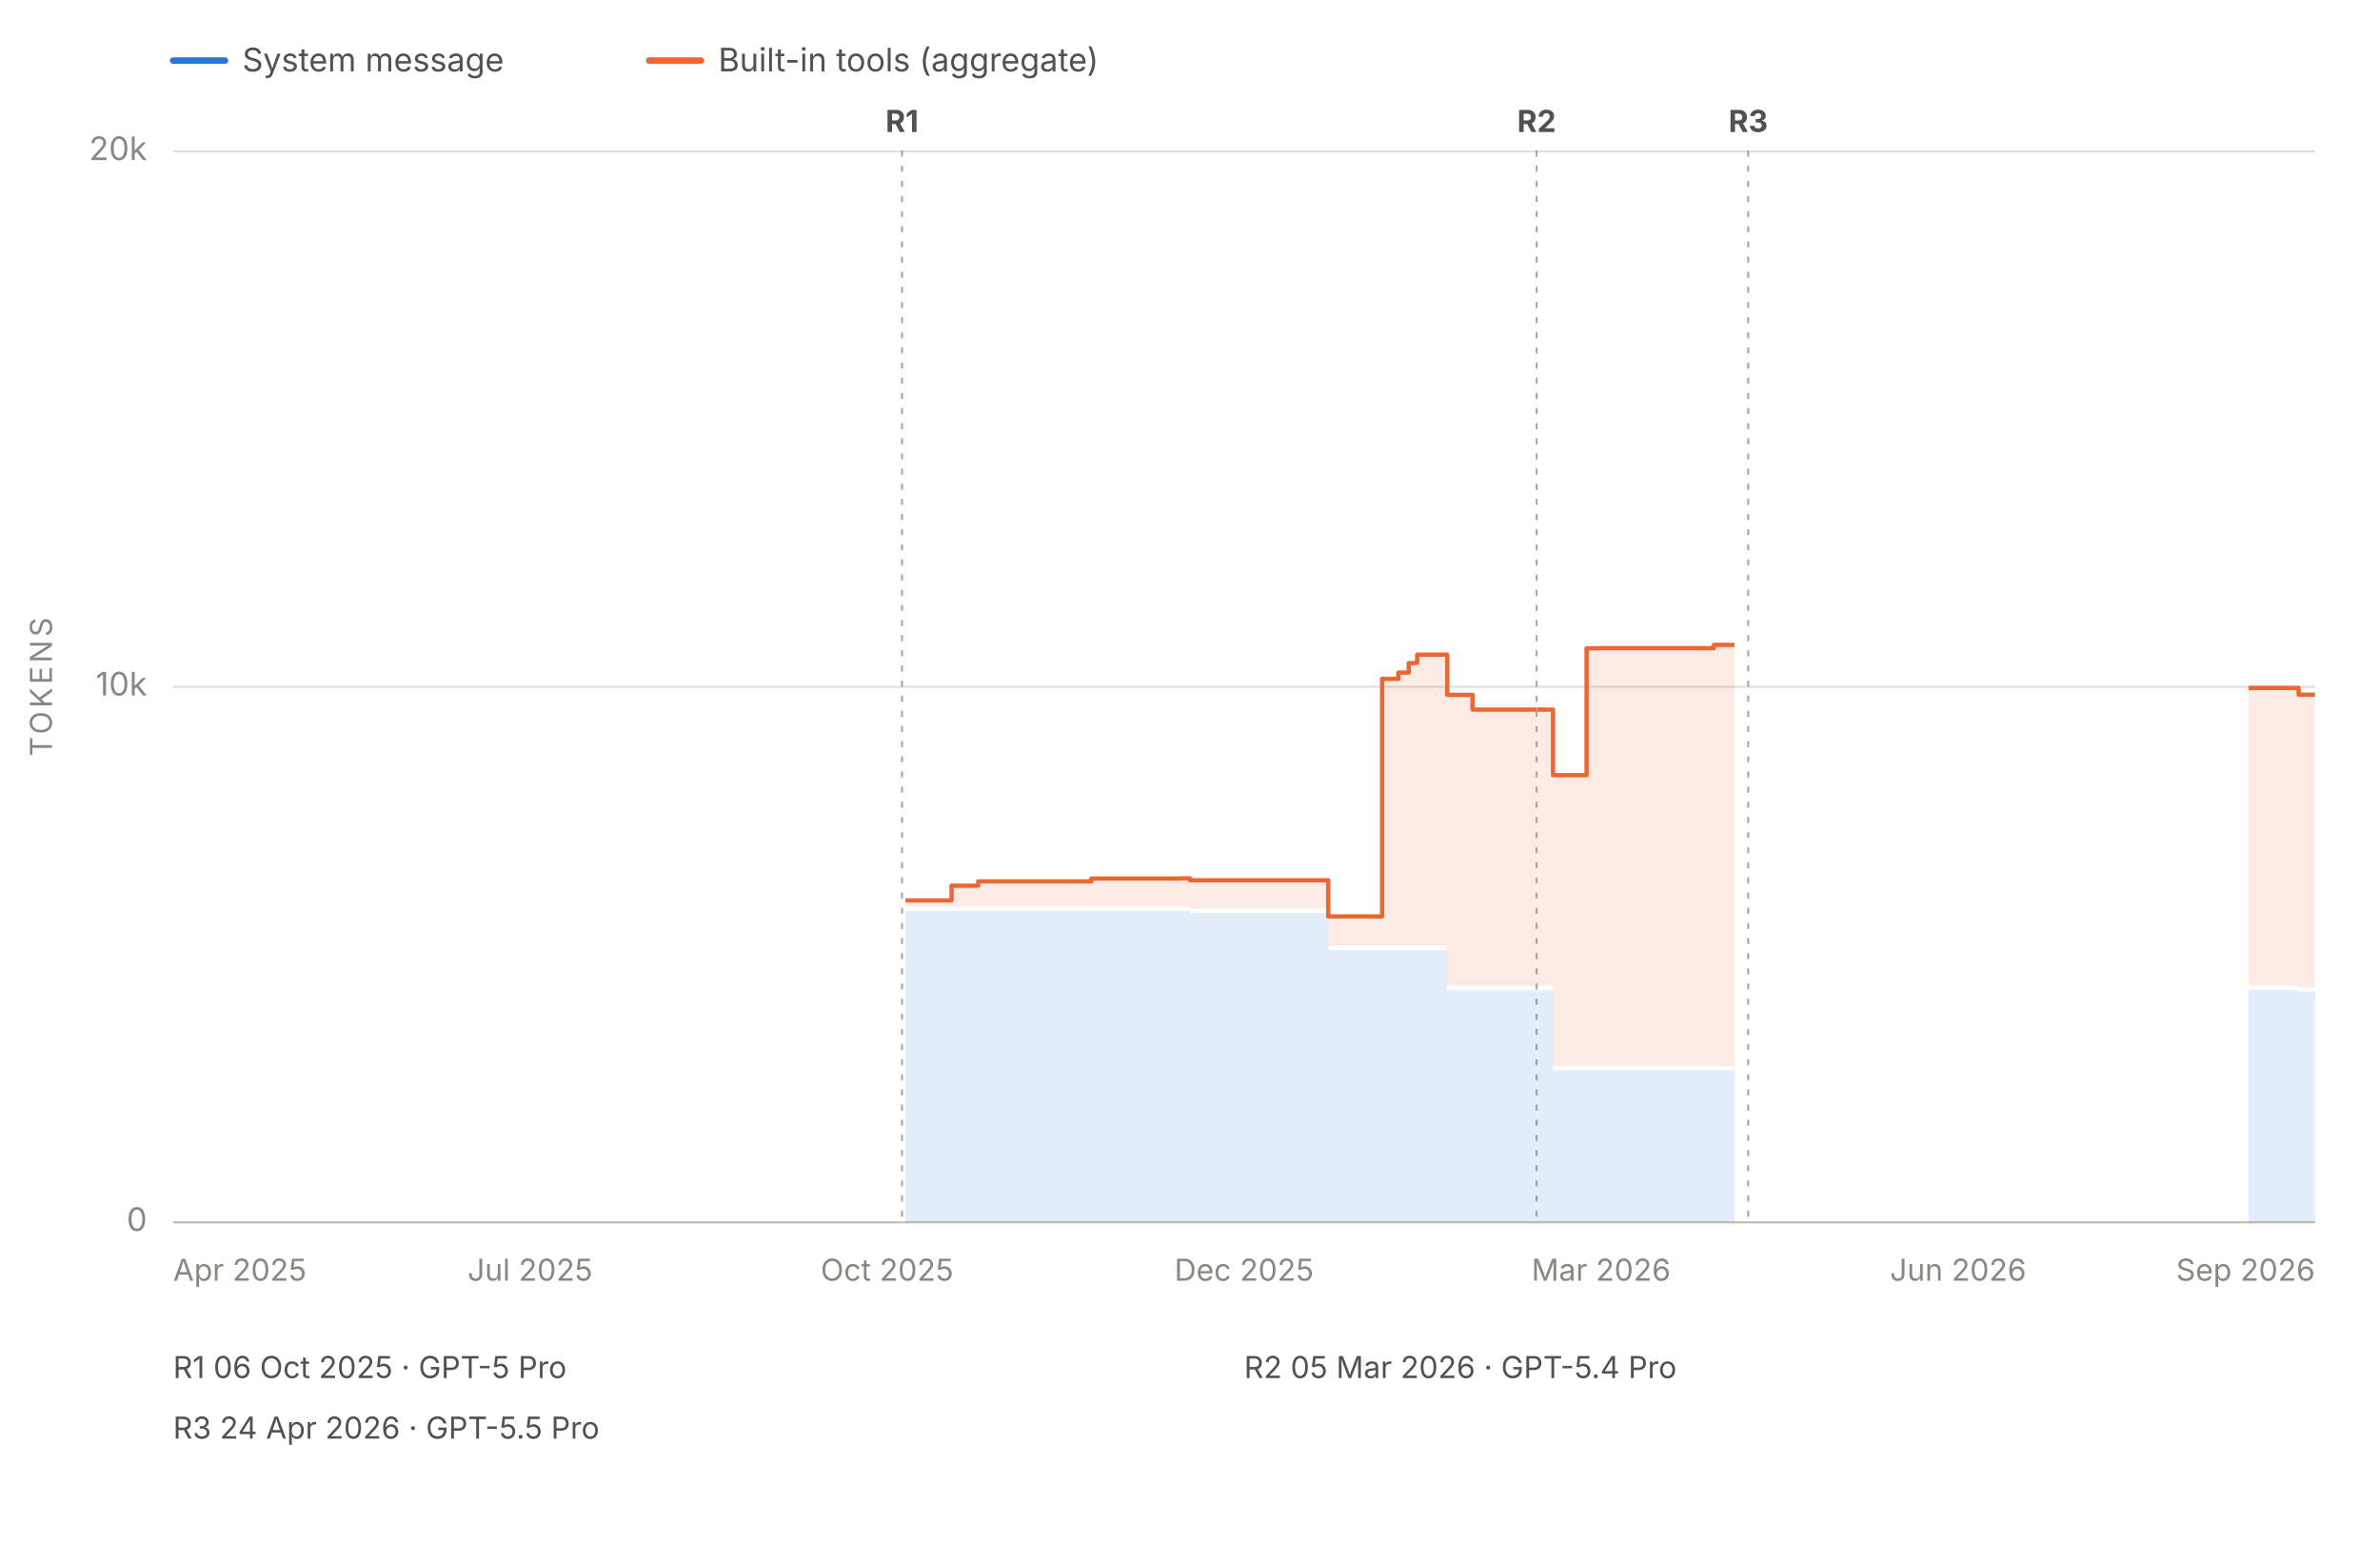
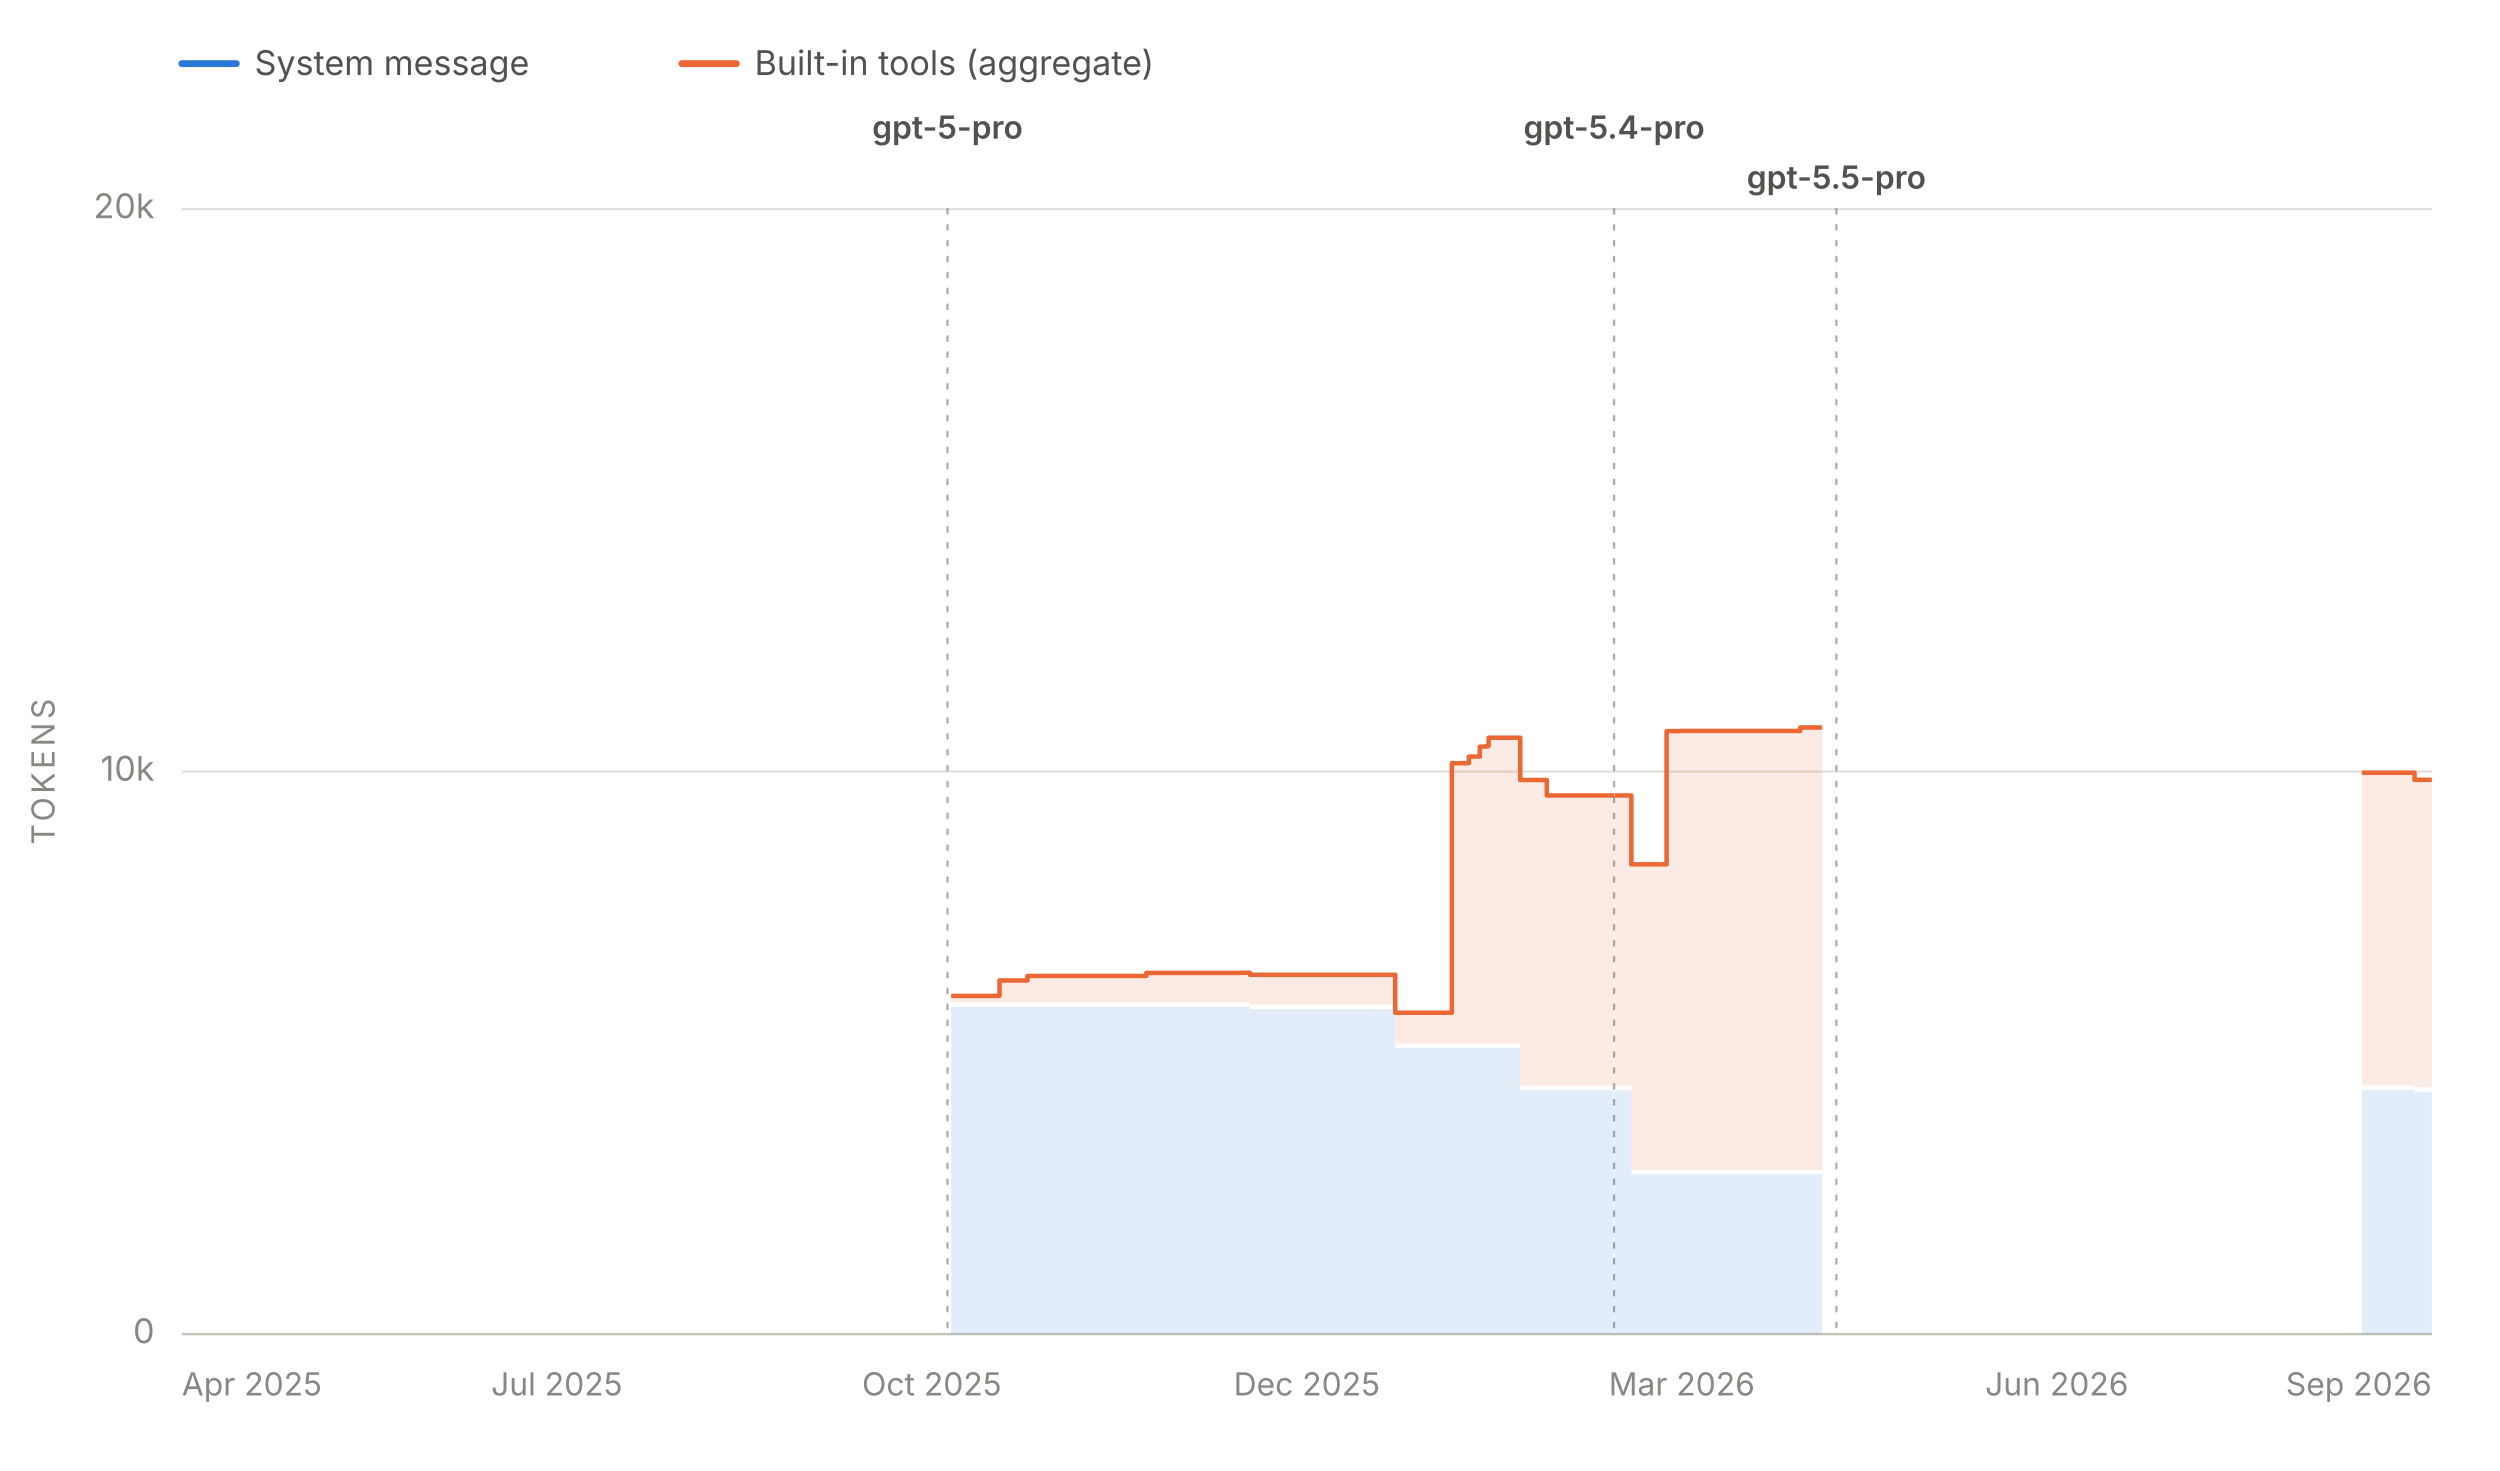
- <svg xmlns="http://www.w3.org/2000/svg" viewBox="0 0 1100 713" width="1100" height="713" role="img" aria-labelledby="chartTitle chartDesc" font-family="system-ui, -apple-system, 'Segoe UI', sans-serif">
+ <svg xmlns="http://www.w3.org/2000/svg" viewBox="0 0 1100 647" width="1100" height="647" role="img" aria-labelledby="chartTitle chartDesc" font-family="system-ui, -apple-system, 'Segoe UI', sans-serif">
  <line x1="80" y1="28" x2="104" y2="28" stroke="#2a78d6" stroke-width="3" stroke-linecap="round" />
  <text x="112" y="33" font-size="15" fill="#52514e">System message</text>
  <line x1="300" y1="28" x2="324" y2="28" stroke="#eb6834" stroke-width="3" stroke-linecap="round" />
  <text x="332" y="33" font-size="15" fill="#52514e">Built-in tools (aggregate)</text>
-   <line x1="80" y1="565.0" x2="1070" y2="565.0" stroke="#e1e0d9" stroke-width="1" />
-   <text x="68" y="569.0" font-size="15" fill="#898781" text-anchor="end">0</text>
-   <line x1="80" y1="317.5" x2="1070" y2="317.5" stroke="#e1e0d9" stroke-width="1" />
-   <text x="68" y="321.5" font-size="15" fill="#898781" text-anchor="end">10k</text>
-   <line x1="80" y1="70.0" x2="1070" y2="70.0" stroke="#e1e0d9" stroke-width="1" />
-   <text x="68" y="74.0" font-size="15" fill="#898781" text-anchor="end">20k</text>
-   <text x="24" y="317.5" font-size="14" fill="#898781" text-anchor="middle" letter-spacing="1.5" transform="rotate(-90 24 317.5)">TOKENS</text>
-   <line x1="80" y1="565" x2="1070" y2="565" stroke="#c3c2b7" stroke-width="1" />
-   <text x="80.0" y="592" font-size="14" fill="#898781" text-anchor="start">Apr 2025</text>
-   <text x="245.0" y="592" font-size="14" fill="#898781" text-anchor="middle">Jul 2025</text>
-   <text x="410.0" y="592" font-size="14" fill="#898781" text-anchor="middle">Oct 2025</text>
-   <text x="575.0" y="592" font-size="14" fill="#898781" text-anchor="middle">Dec 2025</text>
-   <text x="740.0" y="592" font-size="14" fill="#898781" text-anchor="middle">Mar 2026</text>
-   <text x="905.0" y="592" font-size="14" fill="#898781" text-anchor="middle">Jun 2026</text>
-   <text x="1070.0" y="592" font-size="14" fill="#898781" text-anchor="end">Sep 2026</text>
+   <line x1="80" y1="587.0" x2="1070" y2="587.0" stroke="#e1e0d9" stroke-width="1" />
+   <text x="68" y="591.0" font-size="15" fill="#898781" text-anchor="end">0</text>
+   <line x1="80" y1="339.5" x2="1070" y2="339.5" stroke="#e1e0d9" stroke-width="1" />
+   <text x="68" y="343.5" font-size="15" fill="#898781" text-anchor="end">10k</text>
+   <line x1="80" y1="92.0" x2="1070" y2="92.0" stroke="#e1e0d9" stroke-width="1" />
+   <text x="68" y="96.0" font-size="15" fill="#898781" text-anchor="end">20k</text>
+   <text x="24" y="339.5" font-size="14" fill="#898781" text-anchor="middle" letter-spacing="1.5" transform="rotate(-90 24 339.5)">TOKENS</text>
+   <line x1="80" y1="587" x2="1070" y2="587" stroke="#c3c2b7" stroke-width="1" />
+   <text x="80.0" y="614" font-size="14" fill="#898781" text-anchor="start">Apr 2025</text>
+   <text x="245.0" y="614" font-size="14" fill="#898781" text-anchor="middle">Jul 2025</text>
+   <text x="410.0" y="614" font-size="14" fill="#898781" text-anchor="middle">Oct 2025</text>
+   <text x="575.0" y="614" font-size="14" fill="#898781" text-anchor="middle">Dec 2025</text>
+   <text x="740.0" y="614" font-size="14" fill="#898781" text-anchor="middle">Mar 2026</text>
+   <text x="905.0" y="614" font-size="14" fill="#898781" text-anchor="middle">Jun 2026</text>
+   <text x="1070.0" y="614" font-size="14" fill="#898781" text-anchor="end">Sep 2026</text>
  <g data-release-date="2025-10-06">
-     <line x1="416.9" y1="70" x2="416.9" y2="565" stroke="#898781" stroke-width="1" stroke-dasharray="2,5" stroke-linecap="round" opacity="0.7" />
-     <text x="416.9" y="61.0" font-size="14" font-weight="700" fill="#52514e" text-anchor="middle">R1</text>
+     <line x1="416.9" y1="92" x2="416.9" y2="587" stroke="#898781" stroke-width="1" stroke-dasharray="2,5" stroke-linecap="round" opacity="0.7" />
+     <text x="416.9" y="61.0" font-size="14" font-weight="600" fill="#52514e" text-anchor="middle">gpt-5-pro</text>
  </g>
  <g data-release-date="2026-03-05">
-     <line x1="710.2" y1="70" x2="710.2" y2="565" stroke="#898781" stroke-width="1" stroke-dasharray="2,5" stroke-linecap="round" opacity="0.7" />
-     <text x="710.2" y="61.0" font-size="14" font-weight="700" fill="#52514e" text-anchor="middle">R2</text>
+     <line x1="710.2" y1="92" x2="710.2" y2="587" stroke="#898781" stroke-width="1" stroke-dasharray="2,5" stroke-linecap="round" opacity="0.7" />
+     <text x="710.2" y="61.0" font-size="14" font-weight="600" fill="#52514e" text-anchor="middle">gpt-5.4-pro</text>
  </g>
  <g data-release-date="2026-04-24">
-     <line x1="808.0" y1="70" x2="808.0" y2="565" stroke="#898781" stroke-width="1" stroke-dasharray="2,5" stroke-linecap="round" opacity="0.7" />
-     <text x="808.0" y="61.0" font-size="14" font-weight="700" fill="#52514e" text-anchor="middle">R3</text>
+     <line x1="808.0" y1="92" x2="808.0" y2="587" stroke="#898781" stroke-width="1" stroke-dasharray="2,5" stroke-linecap="round" opacity="0.7" />
+     <text x="808.0" y="83.0" font-size="14" font-weight="600" fill="#52514e" text-anchor="middle">gpt-5.5-pro</text>
  </g>
  <g data-selected-models="gpt-5-pro-2025-10-06">
-     <path d="M 418.5 565.0 L 418.5 421.0 L 422.9 421.0 L 422.9 421.0 L 439.8 421.0 L 439.8 421.0 L 452.1 421.0 L 452.1 421.0 L 453.6 421.0 L 453.6 421.0 L 455.8 421.0 L 455.8 421.0 L 465.3 421.0 L 465.3 421.0 L 465.9 421.0 L 465.9 421.0 L 475.2 421.0 L 475.2 421.0 L 475.3 421.0 L 475.3 421.0 L 481.0 421.0 L 481.0 421.0 L 485.2 421.0 L 485.2 421.0 L 492.7 421.0 L 492.7 421.0 L 504.4 421.0 L 504.4 421.0 L 504.6 421.0 L 504.6 421.0 L 506.2 421.0 L 506.2 421.0 L 508.4 421.0 L 508.4 421.0 L 530.2 421.0 L 530.2 421.0 L 533.8 421.0 L 533.8 421.0 L 542.4 421.0 L 542.4 421.0 L 545.8 421.0 L 545.8 421.0 L 547.5 421.0 L 547.5 421.0 L 550.0 421.0 L 550.0 422.0 L 555.6 422.0 L 555.6 422.0 L 561.1 422.0 L 561.1 422.0 L 561.2 422.0 L 561.2 422.0 L 563.2 422.0 L 563.2 422.0 L 566.0 422.0 L 566.0 422.0 L 598.3 422.0 L 598.3 422.0 L 598.8 422.0 L 598.8 422.0 L 604.3 422.0 L 604.3 422.0 L 613.9 422.0 L 613.9 439.1 L 614.5 439.1 L 614.5 439.1 L 615.9 439.1 L 615.9 439.1 L 616.5 439.1 L 616.5 439.1 L 617.6 439.1 L 617.6 439.1 L 627.7 439.1 L 627.7 439.1 L 629.9 439.1 L 629.9 439.1 L 635.3 439.1 L 635.3 439.1 L 635.4 439.1 L 635.4 439.1 L 638.8 439.1 L 638.8 439.1 L 646.3 439.1 L 646.3 439.1 L 651.1 439.1 L 651.1 439.1 L 653.9 439.1 L 653.9 439.1 L 655.0 439.1 L 655.0 439.1 L 655.9 439.1 L 655.9 439.1 L 656.9 439.1 L 656.9 439.1 L 668.9 439.1 L 668.9 457.7 L 670.7 457.7 L 670.7 457.7 L 670.8 457.7 L 670.8 457.7 L 680.6 457.7 L 680.6 457.7 L 680.8 457.7 L 680.8 457.7 L 681.5 457.7 L 681.5 457.7 L 696.0 457.7 L 696.0 457.7 L 698.4 457.7 L 698.4 457.7 L 705.8 457.7 L 705.8 457.7 L 710.2 457.7 L 710.2 457.7 L 710.2 565.0 Z" fill="#2a78d6" fill-opacity="0.13" stroke="none" />
-     <path d="M 418.5 419.0 L 418.5 416.2 L 422.9 416.2 L 422.9 416.2 L 439.8 416.2 L 439.8 409.4 L 452.1 409.4 L 452.1 407.4 L 453.6 407.4 L 453.6 407.4 L 455.8 407.4 L 455.8 407.4 L 465.3 407.4 L 465.3 407.4 L 465.9 407.4 L 465.9 407.4 L 475.2 407.4 L 475.2 407.4 L 475.3 407.4 L 475.3 407.4 L 481.0 407.4 L 481.0 407.4 L 485.2 407.4 L 485.2 407.4 L 492.7 407.4 L 492.7 407.4 L 504.4 407.4 L 504.4 406.1 L 504.6 406.1 L 504.6 406.1 L 506.2 406.1 L 506.2 406.1 L 508.4 406.1 L 508.4 406.1 L 530.2 406.1 L 530.2 406.1 L 533.8 406.1 L 533.8 406.1 L 542.4 406.1 L 542.4 406.1 L 545.8 406.1 L 545.8 406.0 L 547.5 406.0 L 547.5 406.0 L 550.0 406.0 L 550.0 406.9 L 555.6 406.9 L 555.6 406.9 L 561.1 406.9 L 561.1 406.9 L 561.2 406.9 L 561.2 406.9 L 563.2 406.9 L 563.2 406.9 L 566.0 406.9 L 566.0 406.9 L 598.3 406.9 L 598.3 406.9 L 598.8 406.9 L 598.8 406.9 L 604.3 406.9 L 604.3 406.9 L 613.9 406.9 L 613.9 423.6 L 614.5 423.6 L 614.5 423.6 L 615.9 423.6 L 615.9 423.6 L 616.5 423.6 L 616.5 423.6 L 617.6 423.6 L 617.6 423.6 L 627.7 423.6 L 627.7 423.6 L 629.9 423.6 L 629.9 423.6 L 635.3 423.6 L 635.3 423.6 L 635.4 423.6 L 635.4 423.6 L 638.8 423.6 L 638.8 313.8 L 646.3 313.8 L 646.3 310.9 L 651.1 310.9 L 651.1 306.5 L 653.9 306.5 L 653.9 306.3 L 655.0 306.3 L 655.0 302.6 L 655.9 302.6 L 655.9 302.6 L 656.9 302.6 L 656.9 302.6 L 668.9 302.6 L 668.9 321.2 L 670.7 321.2 L 670.7 321.2 L 670.8 321.2 L 670.8 321.2 L 680.6 321.2 L 680.6 328.0 L 680.8 328.0 L 680.8 328.0 L 681.5 328.0 L 681.5 328.0 L 696.0 328.0 L 696.0 328.0 L 698.4 328.0 L 698.4 328.0 L 705.8 328.0 L 705.8 328.0 L 710.2 328.0 L 710.2 328.0 L 710.2 455.7 L 710.2 455.7 L 705.8 455.7 L 705.8 455.7 L 698.4 455.7 L 698.4 455.7 L 696.0 455.7 L 696.0 455.7 L 681.5 455.7 L 681.5 455.7 L 680.8 455.7 L 680.8 455.7 L 680.6 455.7 L 680.6 455.7 L 670.8 455.7 L 670.8 455.7 L 670.7 455.7 L 670.7 455.7 L 668.9 455.7 L 668.9 437.1 L 656.9 437.1 L 656.9 437.1 L 655.9 437.1 L 655.9 437.1 L 655.0 437.1 L 655.0 437.1 L 653.9 437.1 L 653.9 437.1 L 651.1 437.1 L 651.1 437.1 L 646.3 437.1 L 646.3 437.1 L 638.8 437.1 L 638.8 437.1 L 635.4 437.1 L 635.4 437.1 L 635.3 437.1 L 635.3 437.1 L 629.9 437.1 L 629.9 437.1 L 627.7 437.1 L 627.7 437.1 L 617.6 437.1 L 617.6 437.1 L 616.5 437.1 L 616.5 437.1 L 615.9 437.1 L 615.9 437.1 L 614.5 437.1 L 614.5 437.1 L 613.9 437.1 L 613.9 420.0 L 604.3 420.0 L 604.3 420.0 L 598.8 420.0 L 598.8 420.0 L 598.3 420.0 L 598.3 420.0 L 566.0 420.0 L 566.0 420.0 L 563.2 420.0 L 563.2 420.0 L 561.2 420.0 L 561.2 420.0 L 561.1 420.0 L 561.1 420.0 L 555.6 420.0 L 555.6 420.0 L 550.0 420.0 L 550.0 419.0 L 547.5 419.0 L 547.5 419.0 L 545.8 419.0 L 545.8 419.0 L 542.4 419.0 L 542.4 419.0 L 533.8 419.0 L 533.8 419.0 L 530.2 419.0 L 530.2 419.0 L 508.4 419.0 L 508.4 419.0 L 506.2 419.0 L 506.2 419.0 L 504.6 419.0 L 504.6 419.0 L 504.4 419.0 L 504.4 419.0 L 492.7 419.0 L 492.7 419.0 L 485.2 419.0 L 485.2 419.0 L 481.0 419.0 L 481.0 419.0 L 475.3 419.0 L 475.3 419.0 L 475.2 419.0 L 475.2 419.0 L 465.9 419.0 L 465.9 419.0 L 465.3 419.0 L 465.3 419.0 L 455.8 419.0 L 455.8 419.0 L 453.6 419.0 L 453.6 419.0 L 452.1 419.0 L 452.1 419.0 L 439.8 419.0 L 439.8 419.0 L 422.9 419.0 L 422.9 419.0 L 418.5 419.0 Z" fill="#eb6834" fill-opacity="0.13" stroke="none" />
-     <path d="M 418.5 416.2 L 422.9 416.2 L 422.9 416.2 L 439.8 416.2 L 439.8 409.4 L 452.1 409.4 L 452.1 407.4 L 453.6 407.4 L 453.6 407.4 L 455.8 407.4 L 455.8 407.4 L 465.3 407.4 L 465.3 407.4 L 465.9 407.4 L 465.9 407.4 L 475.2 407.4 L 475.2 407.4 L 475.3 407.4 L 475.3 407.4 L 481.0 407.4 L 481.0 407.4 L 485.2 407.4 L 485.2 407.4 L 492.7 407.4 L 492.7 407.4 L 504.4 407.4 L 504.4 406.1 L 504.6 406.1 L 504.6 406.1 L 506.2 406.1 L 506.2 406.1 L 508.4 406.1 L 508.4 406.1 L 530.2 406.1 L 530.2 406.1 L 533.8 406.1 L 533.8 406.1 L 542.4 406.1 L 542.4 406.1 L 545.8 406.1 L 545.8 406.0 L 547.5 406.0 L 547.5 406.0 L 550.0 406.0 L 550.0 406.9 L 555.6 406.9 L 555.6 406.9 L 561.1 406.9 L 561.1 406.9 L 561.2 406.9 L 561.2 406.9 L 563.2 406.9 L 563.2 406.9 L 566.0 406.9 L 566.0 406.9 L 598.3 406.9 L 598.3 406.9 L 598.8 406.9 L 598.8 406.9 L 604.3 406.9 L 604.3 406.9 L 613.9 406.9 L 613.9 423.6 L 614.5 423.6 L 614.5 423.6 L 615.9 423.6 L 615.9 423.6 L 616.5 423.6 L 616.5 423.6 L 617.6 423.6 L 617.6 423.6 L 627.7 423.6 L 627.7 423.6 L 629.9 423.6 L 629.9 423.6 L 635.3 423.6 L 635.3 423.6 L 635.4 423.6 L 635.4 423.6 L 638.8 423.6 L 638.8 313.8 L 646.3 313.8 L 646.3 310.9 L 651.1 310.9 L 651.1 306.5 L 653.9 306.5 L 653.9 306.3 L 655.0 306.3 L 655.0 302.6 L 655.9 302.6 L 655.9 302.6 L 656.9 302.6 L 656.9 302.6 L 668.9 302.6 L 668.9 321.2 L 670.7 321.2 L 670.7 321.2 L 670.8 321.2 L 670.8 321.2 L 680.6 321.2 L 680.6 328.0 L 680.8 328.0 L 680.8 328.0 L 681.5 328.0 L 681.5 328.0 L 696.0 328.0 L 696.0 328.0 L 698.4 328.0 L 698.4 328.0 L 705.8 328.0 L 705.8 328.0 L 710.2 328.0 L 710.2 328.0" fill="none" stroke="#eb6834" stroke-width="2" stroke-linejoin="round" />
+     <path d="M 418.5 587.0 L 418.5 443.0 L 422.9 443.0 L 422.9 443.0 L 439.8 443.0 L 439.8 443.0 L 452.1 443.0 L 452.1 443.0 L 453.6 443.0 L 453.6 443.0 L 455.8 443.0 L 455.8 443.0 L 465.3 443.0 L 465.3 443.0 L 465.9 443.0 L 465.9 443.0 L 475.2 443.0 L 475.2 443.0 L 475.3 443.0 L 475.3 443.0 L 481.0 443.0 L 481.0 443.0 L 485.2 443.0 L 485.2 443.0 L 492.7 443.0 L 492.7 443.0 L 504.4 443.0 L 504.4 443.0 L 504.6 443.0 L 504.6 443.0 L 506.2 443.0 L 506.2 443.0 L 508.4 443.0 L 508.4 443.0 L 530.2 443.0 L 530.2 443.0 L 533.8 443.0 L 533.8 443.0 L 542.4 443.0 L 542.4 443.0 L 545.8 443.0 L 545.8 443.0 L 547.5 443.0 L 547.5 443.0 L 550.0 443.0 L 550.0 444.0 L 555.6 444.0 L 555.6 444.0 L 561.1 444.0 L 561.1 444.0 L 561.2 444.0 L 561.2 444.0 L 563.2 444.0 L 563.2 444.0 L 566.0 444.0 L 566.0 444.0 L 598.3 444.0 L 598.3 444.0 L 598.8 444.0 L 598.8 444.0 L 604.3 444.0 L 604.3 444.0 L 613.9 444.0 L 613.9 461.1 L 614.5 461.1 L 614.5 461.1 L 615.9 461.1 L 615.9 461.1 L 616.5 461.1 L 616.5 461.1 L 617.6 461.1 L 617.6 461.1 L 627.7 461.1 L 627.7 461.1 L 629.9 461.1 L 629.9 461.1 L 635.3 461.1 L 635.3 461.1 L 635.4 461.1 L 635.4 461.1 L 638.8 461.1 L 638.8 461.1 L 646.3 461.1 L 646.3 461.1 L 651.1 461.1 L 651.1 461.1 L 653.9 461.1 L 653.9 461.1 L 655.0 461.1 L 655.0 461.1 L 655.9 461.1 L 655.9 461.1 L 656.9 461.1 L 656.9 461.1 L 668.9 461.1 L 668.9 479.7 L 670.7 479.7 L 670.7 479.7 L 670.8 479.7 L 670.8 479.7 L 680.6 479.7 L 680.6 479.7 L 680.8 479.7 L 680.8 479.7 L 681.5 479.7 L 681.5 479.7 L 696.0 479.7 L 696.0 479.7 L 698.4 479.7 L 698.4 479.7 L 705.8 479.7 L 705.8 479.7 L 710.2 479.7 L 710.2 479.7 L 710.2 587.0 Z" fill="#2a78d6" fill-opacity="0.13" stroke="none" />
+     <path d="M 418.5 441.0 L 418.5 438.2 L 422.9 438.2 L 422.9 438.2 L 439.8 438.2 L 439.8 431.4 L 452.1 431.4 L 452.1 429.4 L 453.6 429.4 L 453.6 429.4 L 455.8 429.4 L 455.8 429.4 L 465.3 429.4 L 465.3 429.4 L 465.9 429.4 L 465.9 429.4 L 475.2 429.4 L 475.2 429.4 L 475.3 429.4 L 475.3 429.4 L 481.0 429.4 L 481.0 429.4 L 485.2 429.4 L 485.2 429.4 L 492.7 429.4 L 492.7 429.4 L 504.4 429.4 L 504.4 428.1 L 504.6 428.1 L 504.6 428.1 L 506.2 428.1 L 506.2 428.1 L 508.4 428.1 L 508.4 428.1 L 530.2 428.1 L 530.2 428.1 L 533.8 428.1 L 533.8 428.1 L 542.4 428.1 L 542.4 428.1 L 545.8 428.1 L 545.8 428.0 L 547.5 428.0 L 547.5 428.0 L 550.0 428.0 L 550.0 428.9 L 555.6 428.9 L 555.6 428.9 L 561.1 428.9 L 561.1 428.9 L 561.2 428.9 L 561.2 428.9 L 563.2 428.9 L 563.2 428.9 L 566.0 428.9 L 566.0 428.9 L 598.3 428.9 L 598.3 428.9 L 598.8 428.9 L 598.8 428.9 L 604.3 428.9 L 604.3 428.9 L 613.9 428.9 L 613.9 445.6 L 614.5 445.6 L 614.5 445.6 L 615.9 445.6 L 615.9 445.6 L 616.5 445.6 L 616.5 445.6 L 617.6 445.6 L 617.6 445.6 L 627.7 445.6 L 627.7 445.6 L 629.9 445.6 L 629.9 445.6 L 635.3 445.6 L 635.3 445.6 L 635.4 445.6 L 635.4 445.6 L 638.8 445.6 L 638.8 335.8 L 646.3 335.8 L 646.3 332.9 L 651.1 332.9 L 651.1 328.5 L 653.9 328.5 L 653.9 328.3 L 655.0 328.3 L 655.0 324.6 L 655.9 324.6 L 655.9 324.6 L 656.9 324.6 L 656.9 324.6 L 668.9 324.6 L 668.9 343.2 L 670.7 343.2 L 670.7 343.2 L 670.8 343.2 L 670.8 343.2 L 680.6 343.2 L 680.6 350.0 L 680.8 350.0 L 680.8 350.0 L 681.5 350.0 L 681.5 350.0 L 696.0 350.0 L 696.0 350.0 L 698.4 350.0 L 698.4 350.0 L 705.8 350.0 L 705.8 350.0 L 710.2 350.0 L 710.2 350.0 L 710.2 477.7 L 710.2 477.7 L 705.8 477.7 L 705.8 477.7 L 698.4 477.7 L 698.4 477.7 L 696.0 477.7 L 696.0 477.7 L 681.5 477.7 L 681.5 477.7 L 680.8 477.7 L 680.8 477.7 L 680.6 477.7 L 680.6 477.7 L 670.8 477.7 L 670.8 477.7 L 670.7 477.7 L 670.7 477.7 L 668.9 477.7 L 668.9 459.1 L 656.9 459.1 L 656.9 459.1 L 655.9 459.1 L 655.9 459.1 L 655.0 459.1 L 655.0 459.1 L 653.9 459.1 L 653.9 459.1 L 651.1 459.1 L 651.1 459.1 L 646.3 459.1 L 646.3 459.1 L 638.8 459.1 L 638.8 459.1 L 635.4 459.1 L 635.4 459.1 L 635.3 459.1 L 635.3 459.1 L 629.9 459.1 L 629.9 459.1 L 627.7 459.1 L 627.7 459.1 L 617.6 459.1 L 617.6 459.1 L 616.5 459.1 L 616.5 459.1 L 615.9 459.1 L 615.9 459.1 L 614.5 459.1 L 614.5 459.1 L 613.9 459.1 L 613.9 442.0 L 604.3 442.0 L 604.3 442.0 L 598.8 442.0 L 598.8 442.0 L 598.3 442.0 L 598.3 442.0 L 566.0 442.0 L 566.0 442.0 L 563.2 442.0 L 563.2 442.0 L 561.2 442.0 L 561.2 442.0 L 561.1 442.0 L 561.1 442.0 L 555.6 442.0 L 555.6 442.0 L 550.0 442.0 L 550.0 441.0 L 547.5 441.0 L 547.5 441.0 L 545.8 441.0 L 545.8 441.0 L 542.4 441.0 L 542.4 441.0 L 533.8 441.0 L 533.8 441.0 L 530.2 441.0 L 530.2 441.0 L 508.4 441.0 L 508.4 441.0 L 506.2 441.0 L 506.2 441.0 L 504.6 441.0 L 504.6 441.0 L 504.4 441.0 L 504.4 441.0 L 492.7 441.0 L 492.7 441.0 L 485.2 441.0 L 485.2 441.0 L 481.0 441.0 L 481.0 441.0 L 475.3 441.0 L 475.3 441.0 L 475.2 441.0 L 475.2 441.0 L 465.9 441.0 L 465.9 441.0 L 465.3 441.0 L 465.3 441.0 L 455.8 441.0 L 455.8 441.0 L 453.6 441.0 L 453.6 441.0 L 452.1 441.0 L 452.1 441.0 L 439.8 441.0 L 439.8 441.0 L 422.9 441.0 L 422.9 441.0 L 418.5 441.0 Z" fill="#eb6834" fill-opacity="0.13" stroke="none" />
+     <path d="M 418.5 438.2 L 422.9 438.2 L 422.9 438.2 L 439.8 438.2 L 439.8 431.4 L 452.1 431.4 L 452.1 429.4 L 453.6 429.4 L 453.6 429.4 L 455.8 429.4 L 455.8 429.4 L 465.3 429.4 L 465.3 429.4 L 465.9 429.4 L 465.9 429.4 L 475.2 429.4 L 475.2 429.4 L 475.3 429.4 L 475.3 429.4 L 481.0 429.4 L 481.0 429.4 L 485.2 429.4 L 485.2 429.4 L 492.7 429.4 L 492.7 429.4 L 504.4 429.4 L 504.4 428.1 L 504.6 428.1 L 504.6 428.1 L 506.2 428.1 L 506.2 428.1 L 508.4 428.1 L 508.4 428.1 L 530.2 428.1 L 530.2 428.1 L 533.8 428.1 L 533.8 428.1 L 542.4 428.1 L 542.4 428.1 L 545.8 428.1 L 545.8 428.0 L 547.5 428.0 L 547.5 428.0 L 550.0 428.0 L 550.0 428.9 L 555.6 428.9 L 555.6 428.9 L 561.1 428.9 L 561.1 428.9 L 561.2 428.9 L 561.2 428.9 L 563.2 428.9 L 563.2 428.9 L 566.0 428.9 L 566.0 428.9 L 598.3 428.9 L 598.3 428.9 L 598.8 428.9 L 598.8 428.9 L 604.3 428.9 L 604.3 428.9 L 613.9 428.9 L 613.9 445.6 L 614.5 445.6 L 614.5 445.6 L 615.9 445.6 L 615.9 445.6 L 616.5 445.6 L 616.5 445.6 L 617.6 445.6 L 617.6 445.6 L 627.7 445.6 L 627.7 445.6 L 629.9 445.6 L 629.9 445.6 L 635.3 445.6 L 635.3 445.6 L 635.4 445.6 L 635.4 445.6 L 638.8 445.6 L 638.8 335.8 L 646.3 335.8 L 646.3 332.9 L 651.1 332.9 L 651.1 328.5 L 653.9 328.5 L 653.9 328.3 L 655.0 328.3 L 655.0 324.6 L 655.9 324.6 L 655.9 324.6 L 656.9 324.6 L 656.9 324.6 L 668.9 324.6 L 668.9 343.2 L 670.7 343.2 L 670.7 343.2 L 670.8 343.2 L 670.8 343.2 L 680.6 343.2 L 680.6 350.0 L 680.8 350.0 L 680.8 350.0 L 681.5 350.0 L 681.5 350.0 L 696.0 350.0 L 696.0 350.0 L 698.4 350.0 L 698.4 350.0 L 705.8 350.0 L 705.8 350.0 L 710.2 350.0 L 710.2 350.0" fill="none" stroke="#eb6834" stroke-width="2" stroke-linejoin="round" />
  </g>
  <g data-selected-models="gpt-5.4-pro">
-     <path d="M 710.4 565.0 L 710.4 457.7 L 711.8 457.7 L 711.8 457.7 L 717.8 457.7 L 717.8 494.7 L 720.4 494.7 L 720.4 494.7 L 722.0 494.7 L 722.0 494.7 L 733.3 494.7 L 733.3 494.7 L 739.1 494.7 L 739.1 494.7 L 753.1 494.7 L 753.1 494.7 L 762.5 494.7 L 762.5 494.7 L 782.5 494.7 L 782.5 494.7 L 782.8 494.7 L 782.8 494.7 L 792.1 494.7 L 792.1 494.7 L 801.7 494.7 L 801.7 494.7 L 801.7 565.0 Z" fill="#2a78d6" fill-opacity="0.13" stroke="none" />
-     <path d="M 710.4 455.7 L 710.4 328.0 L 711.8 328.0 L 711.8 328.0 L 717.8 328.0 L 717.8 358.3 L 720.4 358.3 L 720.4 358.3 L 722.0 358.3 L 722.0 358.3 L 733.3 358.3 L 733.3 299.7 L 739.1 299.7 L 739.1 299.6 L 753.1 299.6 L 753.1 299.6 L 762.5 299.6 L 762.5 299.6 L 782.5 299.6 L 782.5 299.6 L 782.8 299.6 L 782.8 299.6 L 792.1 299.6 L 792.1 298.1 L 801.7 298.1 L 801.7 298.1 L 801.7 492.7 L 801.7 492.7 L 792.1 492.7 L 792.1 492.7 L 782.8 492.7 L 782.8 492.7 L 782.5 492.7 L 782.5 492.7 L 762.5 492.7 L 762.5 492.7 L 753.1 492.7 L 753.1 492.7 L 739.1 492.7 L 739.1 492.7 L 733.3 492.7 L 733.3 492.7 L 722.0 492.7 L 722.0 492.7 L 720.4 492.7 L 720.4 492.7 L 717.8 492.7 L 717.8 455.7 L 711.8 455.7 L 711.8 455.7 L 710.4 455.7 Z" fill="#eb6834" fill-opacity="0.13" stroke="none" />
-     <path d="M 710.4 328.0 L 711.8 328.0 L 711.8 328.0 L 717.8 328.0 L 717.8 358.3 L 720.4 358.3 L 720.4 358.3 L 722.0 358.3 L 722.0 358.3 L 733.3 358.3 L 733.3 299.7 L 739.1 299.7 L 739.1 299.6 L 753.1 299.6 L 753.1 299.6 L 762.5 299.6 L 762.5 299.6 L 782.5 299.6 L 782.5 299.6 L 782.8 299.6 L 782.8 299.6 L 792.1 299.6 L 792.1 298.1 L 801.7 298.1 L 801.7 298.1" fill="none" stroke="#eb6834" stroke-width="2" stroke-linejoin="round" />
+     <path d="M 710.4 587.0 L 710.4 479.7 L 711.8 479.7 L 711.8 479.7 L 717.8 479.7 L 717.8 516.7 L 720.4 516.7 L 720.4 516.7 L 722.0 516.7 L 722.0 516.7 L 733.3 516.7 L 733.3 516.7 L 739.1 516.7 L 739.1 516.7 L 753.1 516.7 L 753.1 516.7 L 762.5 516.7 L 762.5 516.7 L 782.5 516.7 L 782.5 516.7 L 782.8 516.7 L 782.8 516.7 L 792.1 516.7 L 792.1 516.7 L 801.7 516.7 L 801.7 516.7 L 801.7 587.0 Z" fill="#2a78d6" fill-opacity="0.13" stroke="none" />
+     <path d="M 710.4 477.7 L 710.4 350.0 L 711.8 350.0 L 711.8 350.0 L 717.8 350.0 L 717.8 380.3 L 720.4 380.3 L 720.4 380.3 L 722.0 380.3 L 722.0 380.3 L 733.3 380.3 L 733.3 321.7 L 739.1 321.7 L 739.1 321.6 L 753.1 321.6 L 753.1 321.6 L 762.5 321.6 L 762.5 321.6 L 782.5 321.6 L 782.5 321.6 L 782.8 321.6 L 782.8 321.6 L 792.1 321.6 L 792.1 320.1 L 801.7 320.1 L 801.7 320.1 L 801.7 514.7 L 801.7 514.7 L 792.1 514.7 L 792.1 514.7 L 782.8 514.7 L 782.8 514.7 L 782.5 514.7 L 782.5 514.7 L 762.5 514.7 L 762.5 514.7 L 753.1 514.7 L 753.1 514.7 L 739.1 514.7 L 739.1 514.7 L 733.3 514.7 L 733.3 514.7 L 722.0 514.7 L 722.0 514.7 L 720.4 514.7 L 720.4 514.7 L 717.8 514.7 L 717.8 477.7 L 711.8 477.7 L 711.8 477.7 L 710.4 477.7 Z" fill="#eb6834" fill-opacity="0.13" stroke="none" />
+     <path d="M 710.4 350.0 L 711.8 350.0 L 711.8 350.0 L 717.8 350.0 L 717.8 380.3 L 720.4 380.3 L 720.4 380.3 L 722.0 380.3 L 722.0 380.3 L 733.3 380.3 L 733.3 321.7 L 739.1 321.7 L 739.1 321.6 L 753.1 321.6 L 753.1 321.6 L 762.5 321.6 L 762.5 321.6 L 782.5 321.6 L 782.5 321.6 L 782.8 321.6 L 782.8 321.6 L 792.1 321.6 L 792.1 320.1 L 801.7 320.1 L 801.7 320.1" fill="none" stroke="#eb6834" stroke-width="2" stroke-linejoin="round" />
  </g>
  <g data-selected-models="gpt-5.5-pro">
-     <path d="M 1039.2 565.0 L 1039.2 457.6 L 1040.6 457.6 L 1040.6 457.6 L 1046.7 457.6 L 1046.7 457.6 L 1052.2 457.6 L 1052.2 457.6 L 1052.8 457.6 L 1052.8 457.6 L 1057.2 457.6 L 1057.2 457.6 L 1062.4 457.6 L 1062.4 458.4 L 1064.1 458.4 L 1064.1 458.4 L 1066.3 458.4 L 1066.3 458.4 L 1067.9 458.4 L 1067.9 458.4 L 1068.2 458.4 L 1068.2 458.4 L 1069.7 458.4 L 1069.7 458.4 L 1070.0 458.4 L 1070.0 458.4 L 1070.0 565.0 Z" fill="#2a78d6" fill-opacity="0.13" stroke="none" />
-     <path d="M 1039.2 455.6 L 1039.2 318.0 L 1040.6 318.0 L 1040.6 318.0 L 1046.7 318.0 L 1046.7 318.0 L 1052.2 318.0 L 1052.2 318.0 L 1052.8 318.0 L 1052.8 318.0 L 1057.2 318.0 L 1057.2 318.0 L 1062.4 318.0 L 1062.4 321.1 L 1064.1 321.1 L 1064.1 321.1 L 1066.3 321.1 L 1066.3 321.1 L 1067.9 321.1 L 1067.9 321.1 L 1068.2 321.1 L 1068.2 321.1 L 1069.7 321.1 L 1069.7 321.1 L 1070.0 321.1 L 1070.0 321.1 L 1070.0 456.4 L 1070.0 456.4 L 1069.7 456.4 L 1069.7 456.4 L 1068.2 456.4 L 1068.2 456.4 L 1067.9 456.4 L 1067.9 456.4 L 1066.3 456.4 L 1066.3 456.4 L 1064.1 456.4 L 1064.1 456.4 L 1062.4 456.4 L 1062.4 455.6 L 1057.2 455.6 L 1057.2 455.6 L 1052.8 455.6 L 1052.8 455.6 L 1052.2 455.6 L 1052.2 455.6 L 1046.7 455.6 L 1046.7 455.6 L 1040.6 455.6 L 1040.6 455.6 L 1039.2 455.6 Z" fill="#eb6834" fill-opacity="0.13" stroke="none" />
-     <path d="M 1039.2 318.0 L 1040.6 318.0 L 1040.6 318.0 L 1046.7 318.0 L 1046.7 318.0 L 1052.2 318.0 L 1052.2 318.0 L 1052.8 318.0 L 1052.8 318.0 L 1057.2 318.0 L 1057.2 318.0 L 1062.4 318.0 L 1062.4 321.1 L 1064.1 321.1 L 1064.1 321.1 L 1066.3 321.1 L 1066.3 321.1 L 1067.9 321.1 L 1067.9 321.1 L 1068.2 321.1 L 1068.2 321.1 L 1069.7 321.1 L 1069.7 321.1 L 1070.0 321.1 L 1070.0 321.1" fill="none" stroke="#eb6834" stroke-width="2" stroke-linejoin="round" />
+     <path d="M 1039.2 587.0 L 1039.2 479.6 L 1040.6 479.6 L 1040.6 479.6 L 1046.7 479.6 L 1046.7 479.6 L 1052.2 479.6 L 1052.2 479.6 L 1052.8 479.6 L 1052.8 479.6 L 1057.2 479.6 L 1057.2 479.6 L 1062.4 479.6 L 1062.4 480.4 L 1064.1 480.4 L 1064.1 480.4 L 1066.3 480.4 L 1066.3 480.4 L 1067.9 480.4 L 1067.9 480.4 L 1068.2 480.4 L 1068.2 480.4 L 1069.7 480.4 L 1069.7 480.4 L 1070.0 480.4 L 1070.0 480.4 L 1070.0 587.0 Z" fill="#2a78d6" fill-opacity="0.13" stroke="none" />
+     <path d="M 1039.2 477.6 L 1039.2 340.0 L 1040.6 340.0 L 1040.6 340.0 L 1046.7 340.0 L 1046.7 340.0 L 1052.2 340.0 L 1052.2 340.0 L 1052.8 340.0 L 1052.8 340.0 L 1057.2 340.0 L 1057.2 340.0 L 1062.4 340.0 L 1062.4 343.1 L 1064.1 343.1 L 1064.1 343.1 L 1066.3 343.1 L 1066.3 343.1 L 1067.9 343.1 L 1067.9 343.1 L 1068.2 343.1 L 1068.2 343.1 L 1069.7 343.1 L 1069.7 343.1 L 1070.0 343.1 L 1070.0 343.1 L 1070.0 478.4 L 1070.0 478.4 L 1069.7 478.4 L 1069.7 478.4 L 1068.2 478.4 L 1068.2 478.4 L 1067.9 478.4 L 1067.9 478.4 L 1066.3 478.4 L 1066.3 478.4 L 1064.1 478.4 L 1064.1 478.4 L 1062.4 478.4 L 1062.4 477.6 L 1057.2 477.6 L 1057.2 477.6 L 1052.8 477.6 L 1052.8 477.6 L 1052.2 477.6 L 1052.2 477.6 L 1046.7 477.6 L 1046.7 477.6 L 1040.6 477.6 L 1040.6 477.6 L 1039.2 477.6 Z" fill="#eb6834" fill-opacity="0.13" stroke="none" />
+     <path d="M 1039.2 340.0 L 1040.6 340.0 L 1040.6 340.0 L 1046.7 340.0 L 1046.7 340.0 L 1052.2 340.0 L 1052.2 340.0 L 1052.8 340.0 L 1052.8 340.0 L 1057.2 340.0 L 1057.2 340.0 L 1062.4 340.0 L 1062.4 343.1 L 1064.1 343.1 L 1064.1 343.1 L 1066.3 343.1 L 1066.3 343.1 L 1067.9 343.1 L 1067.9 343.1 L 1068.2 343.1 L 1068.2 343.1 L 1069.7 343.1 L 1069.7 343.1 L 1070.0 343.1 L 1070.0 343.1" fill="none" stroke="#eb6834" stroke-width="2" stroke-linejoin="round" />
  </g>
-   <text x="80.0" y="637.0" font-size="14" fill="#52514e">R1  06 Oct 2025 · GPT-5 Pro</text>
-   <text x="575.0" y="637.0" font-size="14" fill="#52514e">R2  05 Mar 2026 · GPT-5.4 Pro</text>
-   <text x="80.0" y="665.0" font-size="14" fill="#52514e">R3  24 Apr 2026 · GPT-5.5 Pro</text>
</svg>
